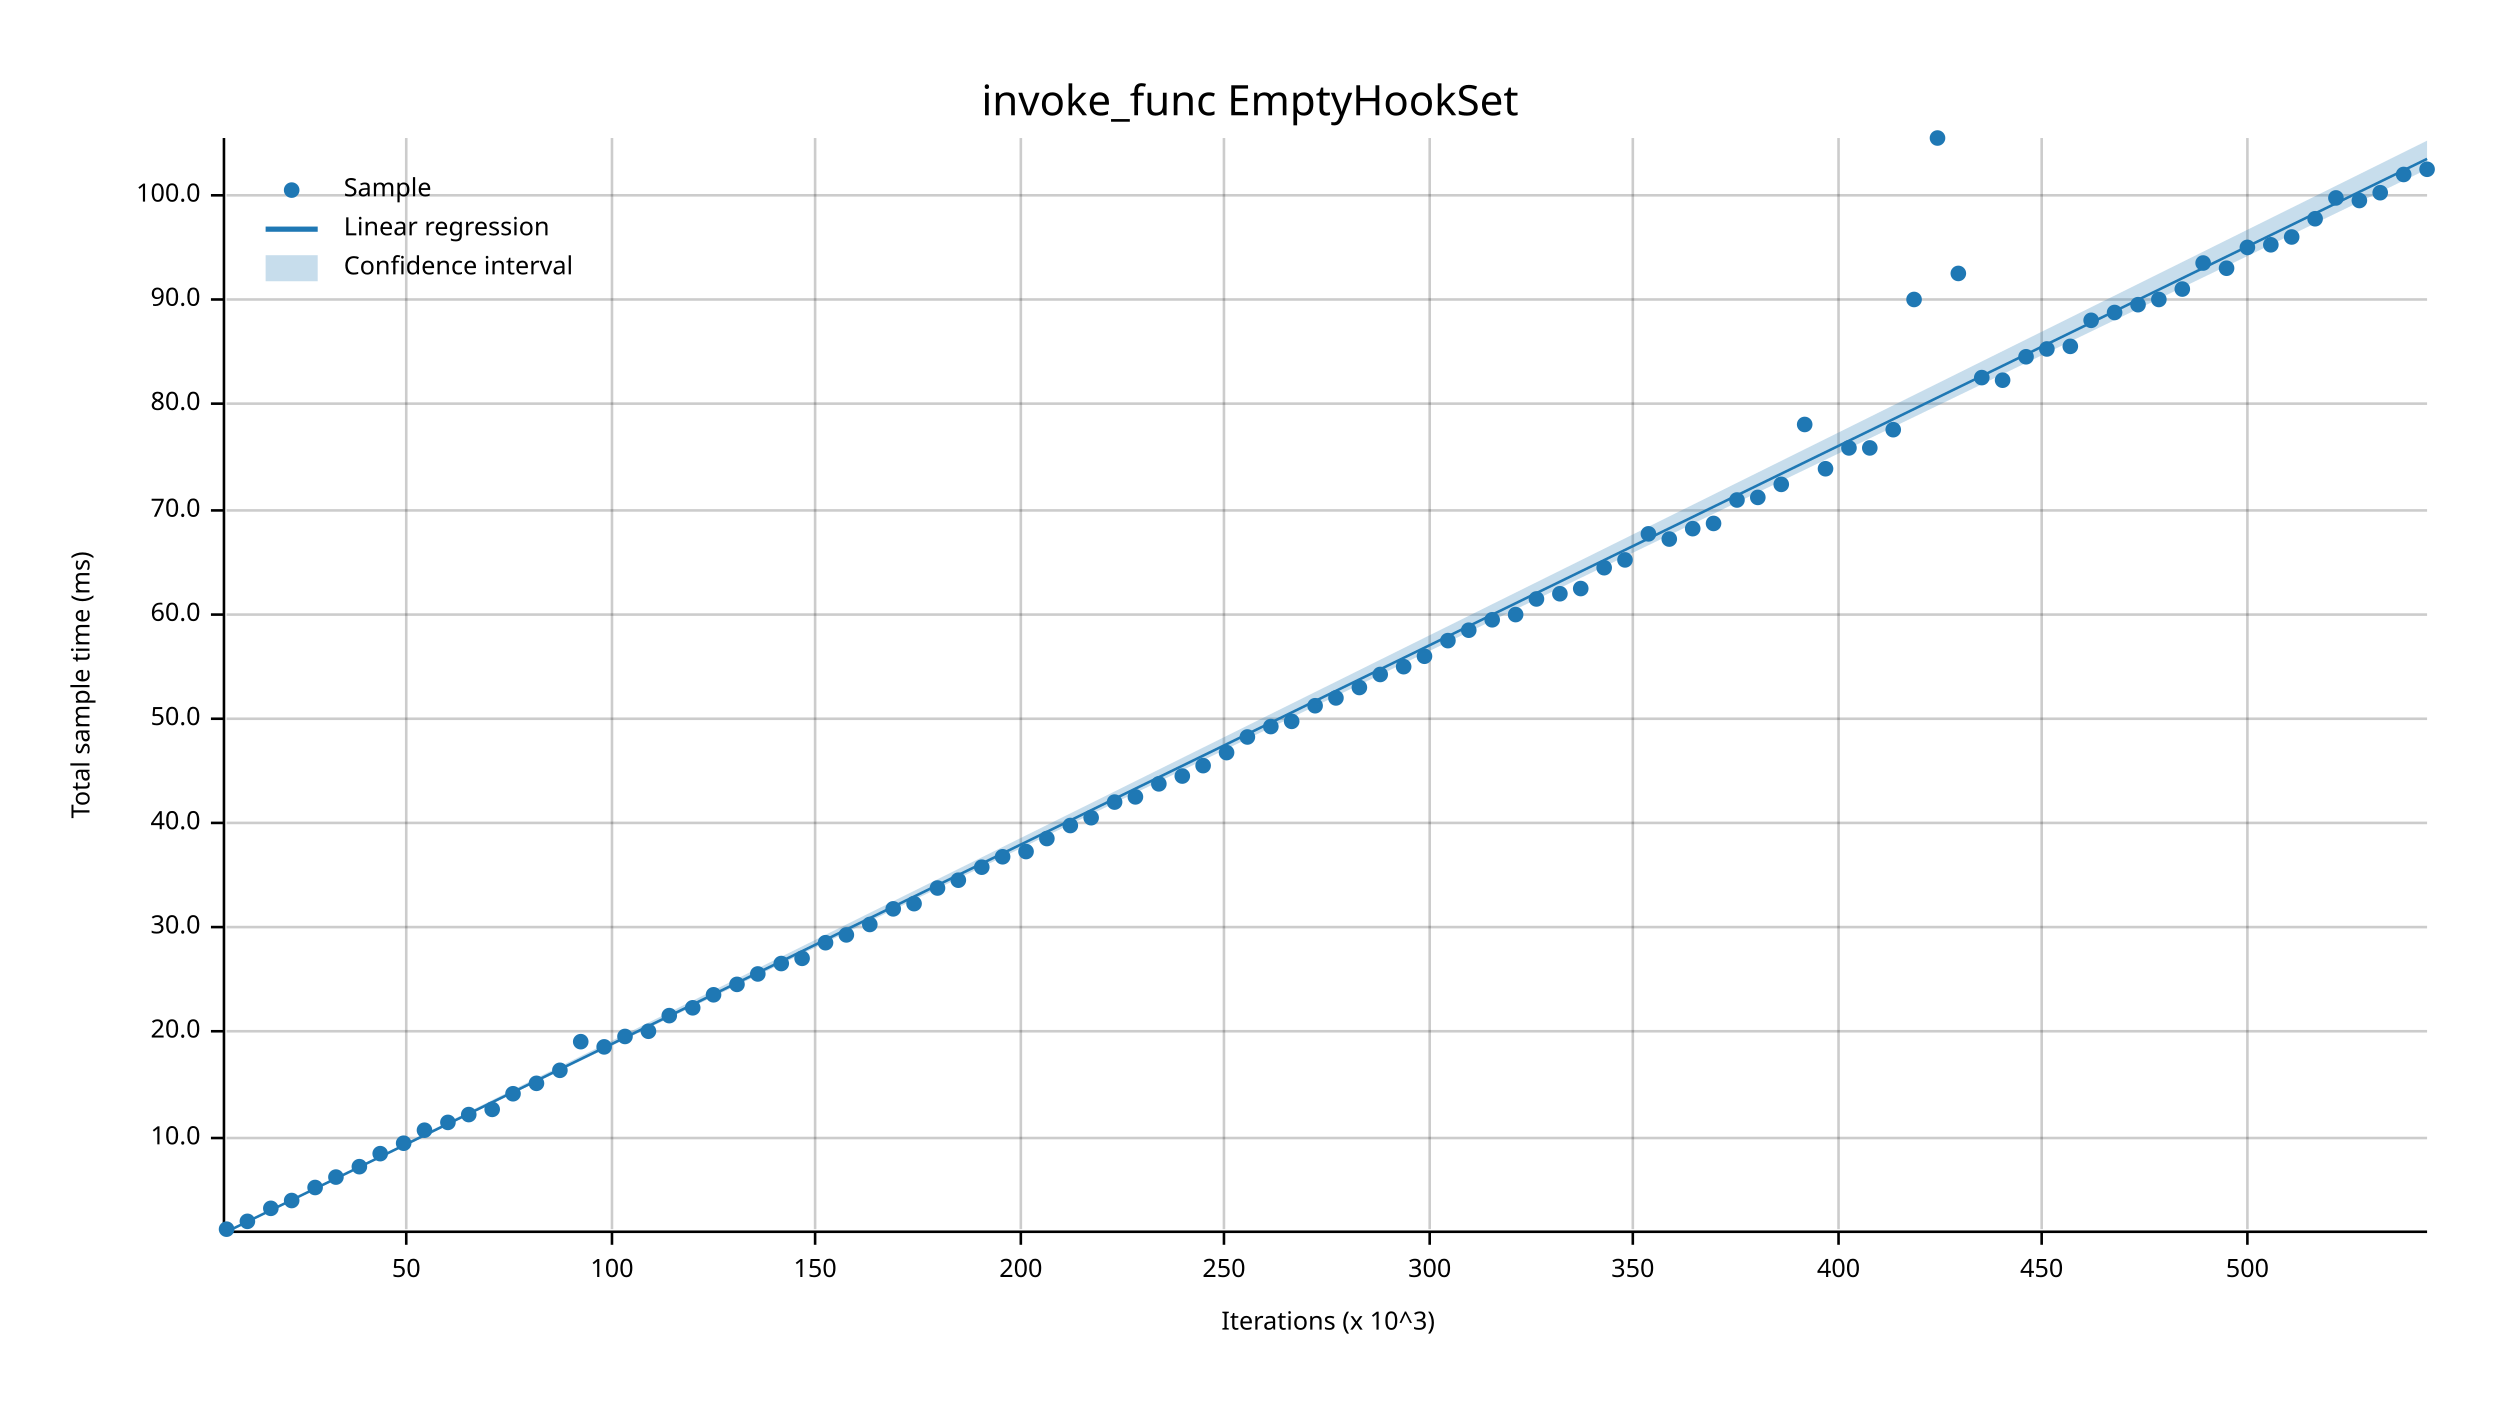
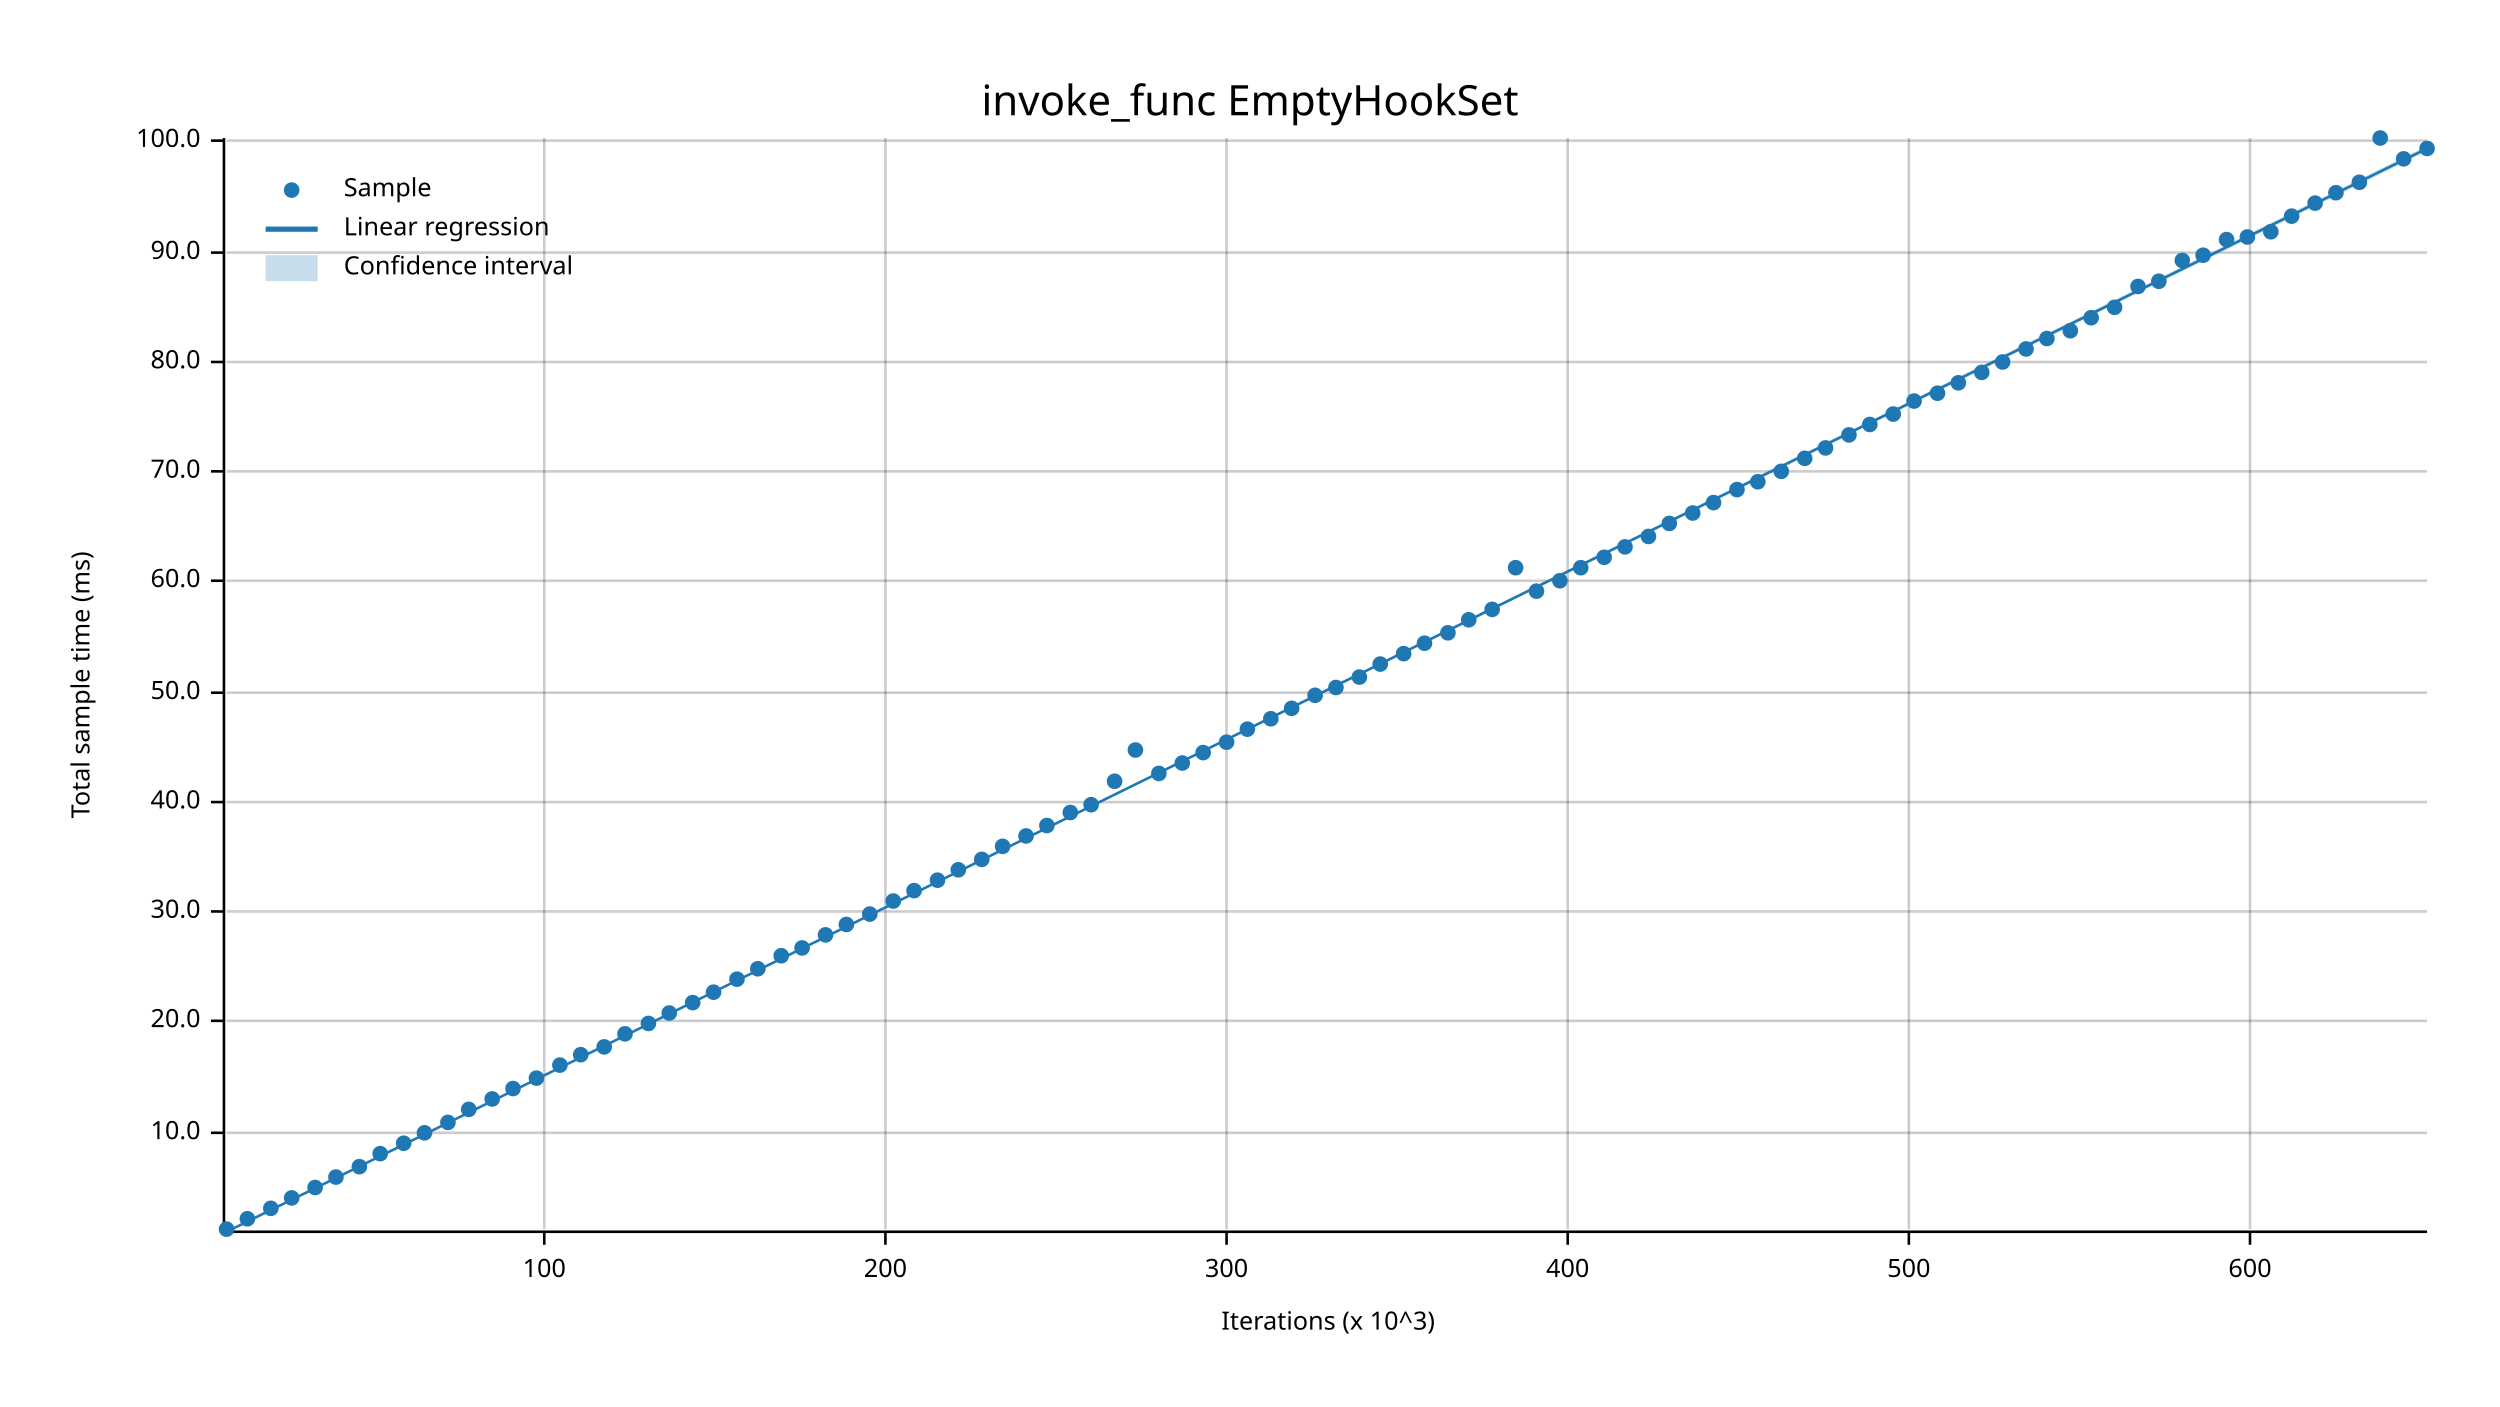
<svg xmlns="http://www.w3.org/2000/svg" width="960" height="540" viewBox="0 0 960 540">
  <text x="480" y="32" dy="0.76em" text-anchor="middle" font-family="sans-serif" font-size="16.129" opacity="1" fill="#000000">
invoke_func EmptyHookSet
</text>
  <text x="27" y="263" dy="0.76em" text-anchor="middle" font-family="sans-serif" font-size="9.677" opacity="1" fill="#000000" transform="rotate(270, 27, 263)">
Total sample time (ms)
</text>
  <text x="510" y="513" dy="-0.5ex" text-anchor="middle" font-family="sans-serif" font-size="9.677" opacity="1" fill="#000000">
Iterations (x 10^3)
</text>
-   <line opacity="0.2" stroke="#000000" stroke-width="1" x1="156" y1="472" x2="156" y2="53" />
-   <line opacity="0.2" stroke="#000000" stroke-width="1" x1="235" y1="472" x2="235" y2="53" />
-   <line opacity="0.2" stroke="#000000" stroke-width="1" x1="313" y1="472" x2="313" y2="53" />
-   <line opacity="0.2" stroke="#000000" stroke-width="1" x1="392" y1="472" x2="392" y2="53" />
-   <line opacity="0.2" stroke="#000000" stroke-width="1" x1="470" y1="472" x2="470" y2="53" />
-   <line opacity="0.2" stroke="#000000" stroke-width="1" x1="549" y1="472" x2="549" y2="53" />
-   <line opacity="0.2" stroke="#000000" stroke-width="1" x1="627" y1="472" x2="627" y2="53" />
-   <line opacity="0.2" stroke="#000000" stroke-width="1" x1="706" y1="472" x2="706" y2="53" />
-   <line opacity="0.2" stroke="#000000" stroke-width="1" x1="784" y1="472" x2="784" y2="53" />
-   <line opacity="0.2" stroke="#000000" stroke-width="1" x1="863" y1="472" x2="863" y2="53" />
-   <line opacity="0.2" stroke="#000000" stroke-width="1" x1="87" y1="437" x2="932" y2="437" />
-   <line opacity="0.2" stroke="#000000" stroke-width="1" x1="87" y1="396" x2="932" y2="396" />
-   <line opacity="0.2" stroke="#000000" stroke-width="1" x1="87" y1="356" x2="932" y2="356" />
-   <line opacity="0.2" stroke="#000000" stroke-width="1" x1="87" y1="316" x2="932" y2="316" />
-   <line opacity="0.2" stroke="#000000" stroke-width="1" x1="87" y1="276" x2="932" y2="276" />
-   <line opacity="0.2" stroke="#000000" stroke-width="1" x1="87" y1="236" x2="932" y2="236" />
-   <line opacity="0.2" stroke="#000000" stroke-width="1" x1="87" y1="196" x2="932" y2="196" />
-   <line opacity="0.2" stroke="#000000" stroke-width="1" x1="87" y1="155" x2="932" y2="155" />
-   <line opacity="0.2" stroke="#000000" stroke-width="1" x1="87" y1="115" x2="932" y2="115" />
-   <line opacity="0.2" stroke="#000000" stroke-width="1" x1="87" y1="75" x2="932" y2="75" />
+   <line opacity="0.2" stroke="#000000" stroke-width="1" x1="209" y1="472" x2="209" y2="53" />
+   <line opacity="0.2" stroke="#000000" stroke-width="1" x1="340" y1="472" x2="340" y2="53" />
+   <line opacity="0.2" stroke="#000000" stroke-width="1" x1="471" y1="472" x2="471" y2="53" />
+   <line opacity="0.2" stroke="#000000" stroke-width="1" x1="602" y1="472" x2="602" y2="53" />
+   <line opacity="0.2" stroke="#000000" stroke-width="1" x1="733" y1="472" x2="733" y2="53" />
+   <line opacity="0.2" stroke="#000000" stroke-width="1" x1="864" y1="472" x2="864" y2="53" />
+   <line opacity="0.2" stroke="#000000" stroke-width="1" x1="87" y1="435" x2="932" y2="435" />
+   <line opacity="0.2" stroke="#000000" stroke-width="1" x1="87" y1="392" x2="932" y2="392" />
+   <line opacity="0.2" stroke="#000000" stroke-width="1" x1="87" y1="350" x2="932" y2="350" />
+   <line opacity="0.2" stroke="#000000" stroke-width="1" x1="87" y1="308" x2="932" y2="308" />
+   <line opacity="0.2" stroke="#000000" stroke-width="1" x1="87" y1="266" x2="932" y2="266" />
+   <line opacity="0.2" stroke="#000000" stroke-width="1" x1="87" y1="223" x2="932" y2="223" />
+   <line opacity="0.2" stroke="#000000" stroke-width="1" x1="87" y1="181" x2="932" y2="181" />
+   <line opacity="0.2" stroke="#000000" stroke-width="1" x1="87" y1="139" x2="932" y2="139" />
+   <line opacity="0.2" stroke="#000000" stroke-width="1" x1="87" y1="97" x2="932" y2="97" />
+   <line opacity="0.2" stroke="#000000" stroke-width="1" x1="87" y1="54" x2="932" y2="54" />
  <polyline fill="none" opacity="1" stroke="#000000" stroke-width="1" points="86,53 86,472 " />
-   <text x="77" y="437" dy="0.5ex" text-anchor="end" font-family="sans-serif" font-size="9.677" opacity="1" fill="#000000">
+   <text x="77" y="435" dy="0.5ex" text-anchor="end" font-family="sans-serif" font-size="9.677" opacity="1" fill="#000000">
10.0
</text>
-   <polyline fill="none" opacity="1" stroke="#000000" stroke-width="1" points="81,437 86,437 " />
-   <text x="77" y="396" dy="0.5ex" text-anchor="end" font-family="sans-serif" font-size="9.677" opacity="1" fill="#000000">
+   <polyline fill="none" opacity="1" stroke="#000000" stroke-width="1" points="81,435 86,435 " />
+   <text x="77" y="392" dy="0.5ex" text-anchor="end" font-family="sans-serif" font-size="9.677" opacity="1" fill="#000000">
20.0
</text>
-   <polyline fill="none" opacity="1" stroke="#000000" stroke-width="1" points="81,396 86,396 " />
-   <text x="77" y="356" dy="0.5ex" text-anchor="end" font-family="sans-serif" font-size="9.677" opacity="1" fill="#000000">
+   <polyline fill="none" opacity="1" stroke="#000000" stroke-width="1" points="81,392 86,392 " />
+   <text x="77" y="350" dy="0.5ex" text-anchor="end" font-family="sans-serif" font-size="9.677" opacity="1" fill="#000000">
30.0
</text>
-   <polyline fill="none" opacity="1" stroke="#000000" stroke-width="1" points="81,356 86,356 " />
-   <text x="77" y="316" dy="0.5ex" text-anchor="end" font-family="sans-serif" font-size="9.677" opacity="1" fill="#000000">
+   <polyline fill="none" opacity="1" stroke="#000000" stroke-width="1" points="81,350 86,350 " />
+   <text x="77" y="308" dy="0.5ex" text-anchor="end" font-family="sans-serif" font-size="9.677" opacity="1" fill="#000000">
40.0
</text>
-   <polyline fill="none" opacity="1" stroke="#000000" stroke-width="1" points="81,316 86,316 " />
-   <text x="77" y="276" dy="0.5ex" text-anchor="end" font-family="sans-serif" font-size="9.677" opacity="1" fill="#000000">
+   <polyline fill="none" opacity="1" stroke="#000000" stroke-width="1" points="81,308 86,308 " />
+   <text x="77" y="266" dy="0.5ex" text-anchor="end" font-family="sans-serif" font-size="9.677" opacity="1" fill="#000000">
50.0
</text>
-   <polyline fill="none" opacity="1" stroke="#000000" stroke-width="1" points="81,276 86,276 " />
-   <text x="77" y="236" dy="0.5ex" text-anchor="end" font-family="sans-serif" font-size="9.677" opacity="1" fill="#000000">
+   <polyline fill="none" opacity="1" stroke="#000000" stroke-width="1" points="81,266 86,266 " />
+   <text x="77" y="223" dy="0.5ex" text-anchor="end" font-family="sans-serif" font-size="9.677" opacity="1" fill="#000000">
60.0
</text>
-   <polyline fill="none" opacity="1" stroke="#000000" stroke-width="1" points="81,236 86,236 " />
-   <text x="77" y="196" dy="0.5ex" text-anchor="end" font-family="sans-serif" font-size="9.677" opacity="1" fill="#000000">
+   <polyline fill="none" opacity="1" stroke="#000000" stroke-width="1" points="81,223 86,223 " />
+   <text x="77" y="181" dy="0.5ex" text-anchor="end" font-family="sans-serif" font-size="9.677" opacity="1" fill="#000000">
70.0
</text>
-   <polyline fill="none" opacity="1" stroke="#000000" stroke-width="1" points="81,196 86,196 " />
-   <text x="77" y="155" dy="0.5ex" text-anchor="end" font-family="sans-serif" font-size="9.677" opacity="1" fill="#000000">
+   <polyline fill="none" opacity="1" stroke="#000000" stroke-width="1" points="81,181 86,181 " />
+   <text x="77" y="139" dy="0.5ex" text-anchor="end" font-family="sans-serif" font-size="9.677" opacity="1" fill="#000000">
80.0
</text>
-   <polyline fill="none" opacity="1" stroke="#000000" stroke-width="1" points="81,155 86,155 " />
-   <text x="77" y="115" dy="0.5ex" text-anchor="end" font-family="sans-serif" font-size="9.677" opacity="1" fill="#000000">
+   <polyline fill="none" opacity="1" stroke="#000000" stroke-width="1" points="81,139 86,139 " />
+   <text x="77" y="97" dy="0.5ex" text-anchor="end" font-family="sans-serif" font-size="9.677" opacity="1" fill="#000000">
90.0
</text>
-   <polyline fill="none" opacity="1" stroke="#000000" stroke-width="1" points="81,115 86,115 " />
-   <text x="77" y="75" dy="0.5ex" text-anchor="end" font-family="sans-serif" font-size="9.677" opacity="1" fill="#000000">
+   <polyline fill="none" opacity="1" stroke="#000000" stroke-width="1" points="81,97 86,97 " />
+   <text x="77" y="54" dy="0.5ex" text-anchor="end" font-family="sans-serif" font-size="9.677" opacity="1" fill="#000000">
100.0
</text>
-   <polyline fill="none" opacity="1" stroke="#000000" stroke-width="1" points="81,75 86,75 " />
+   <polyline fill="none" opacity="1" stroke="#000000" stroke-width="1" points="81,54 86,54 " />
  <polyline fill="none" opacity="1" stroke="#000000" stroke-width="1" points="87,473 932,473 " />
-   <text x="156" y="483" dy="0.76em" text-anchor="middle" font-family="sans-serif" font-size="9.677" opacity="1" fill="#000000">
- 50
- </text>
-   <polyline fill="none" opacity="1" stroke="#000000" stroke-width="1" points="156,473 156,478 " />
-   <text x="235" y="483" dy="0.76em" text-anchor="middle" font-family="sans-serif" font-size="9.677" opacity="1" fill="#000000">
+   <text x="209" y="483" dy="0.76em" text-anchor="middle" font-family="sans-serif" font-size="9.677" opacity="1" fill="#000000">
100
</text>
-   <polyline fill="none" opacity="1" stroke="#000000" stroke-width="1" points="235,473 235,478 " />
-   <text x="313" y="483" dy="0.76em" text-anchor="middle" font-family="sans-serif" font-size="9.677" opacity="1" fill="#000000">
- 150
- </text>
-   <polyline fill="none" opacity="1" stroke="#000000" stroke-width="1" points="313,473 313,478 " />
-   <text x="392" y="483" dy="0.76em" text-anchor="middle" font-family="sans-serif" font-size="9.677" opacity="1" fill="#000000">
+   <polyline fill="none" opacity="1" stroke="#000000" stroke-width="1" points="209,473 209,478 " />
+   <text x="340" y="483" dy="0.76em" text-anchor="middle" font-family="sans-serif" font-size="9.677" opacity="1" fill="#000000">
200
</text>
-   <polyline fill="none" opacity="1" stroke="#000000" stroke-width="1" points="392,473 392,478 " />
-   <text x="470" y="483" dy="0.76em" text-anchor="middle" font-family="sans-serif" font-size="9.677" opacity="1" fill="#000000">
- 250
- </text>
-   <polyline fill="none" opacity="1" stroke="#000000" stroke-width="1" points="470,473 470,478 " />
-   <text x="549" y="483" dy="0.76em" text-anchor="middle" font-family="sans-serif" font-size="9.677" opacity="1" fill="#000000">
+   <polyline fill="none" opacity="1" stroke="#000000" stroke-width="1" points="340,473 340,478 " />
+   <text x="471" y="483" dy="0.76em" text-anchor="middle" font-family="sans-serif" font-size="9.677" opacity="1" fill="#000000">
300
</text>
-   <polyline fill="none" opacity="1" stroke="#000000" stroke-width="1" points="549,473 549,478 " />
-   <text x="627" y="483" dy="0.76em" text-anchor="middle" font-family="sans-serif" font-size="9.677" opacity="1" fill="#000000">
- 350
- </text>
-   <polyline fill="none" opacity="1" stroke="#000000" stroke-width="1" points="627,473 627,478 " />
-   <text x="706" y="483" dy="0.76em" text-anchor="middle" font-family="sans-serif" font-size="9.677" opacity="1" fill="#000000">
+   <polyline fill="none" opacity="1" stroke="#000000" stroke-width="1" points="471,473 471,478 " />
+   <text x="602" y="483" dy="0.76em" text-anchor="middle" font-family="sans-serif" font-size="9.677" opacity="1" fill="#000000">
400
</text>
-   <polyline fill="none" opacity="1" stroke="#000000" stroke-width="1" points="706,473 706,478 " />
-   <text x="784" y="483" dy="0.76em" text-anchor="middle" font-family="sans-serif" font-size="9.677" opacity="1" fill="#000000">
- 450
- </text>
-   <polyline fill="none" opacity="1" stroke="#000000" stroke-width="1" points="784,473 784,478 " />
-   <text x="863" y="483" dy="0.76em" text-anchor="middle" font-family="sans-serif" font-size="9.677" opacity="1" fill="#000000">
+   <polyline fill="none" opacity="1" stroke="#000000" stroke-width="1" points="602,473 602,478 " />
+   <text x="733" y="483" dy="0.76em" text-anchor="middle" font-family="sans-serif" font-size="9.677" opacity="1" fill="#000000">
500
</text>
-   <polyline fill="none" opacity="1" stroke="#000000" stroke-width="1" points="863,473 863,478 " />
+   <polyline fill="none" opacity="1" stroke="#000000" stroke-width="1" points="733,473 733,478 " />
+   <text x="864" y="483" dy="0.76em" text-anchor="middle" font-family="sans-serif" font-size="9.677" opacity="1" fill="#000000">
+ 600
+ </text>
+   <polyline fill="none" opacity="1" stroke="#000000" stroke-width="1" points="864,473 864,478 " />
  <circle cx="87" cy="472" r="3" opacity="1" fill="#1F78B4" stroke="none" stroke-width="1" />
-   <circle cx="95" cy="469" r="3" opacity="1" fill="#1F78B4" stroke="none" stroke-width="1" />
+   <circle cx="95" cy="468" r="3" opacity="1" fill="#1F78B4" stroke="none" stroke-width="1" />
  <circle cx="104" cy="464" r="3" opacity="1" fill="#1F78B4" stroke="none" stroke-width="1" />
-   <circle cx="112" cy="461" r="3" opacity="1" fill="#1F78B4" stroke="none" stroke-width="1" />
+   <circle cx="112" cy="460" r="3" opacity="1" fill="#1F78B4" stroke="none" stroke-width="1" />
  <circle cx="121" cy="456" r="3" opacity="1" fill="#1F78B4" stroke="none" stroke-width="1" />
  <circle cx="129" cy="452" r="3" opacity="1" fill="#1F78B4" stroke="none" stroke-width="1" />
  <circle cx="138" cy="448" r="3" opacity="1" fill="#1F78B4" stroke="none" stroke-width="1" />
  <circle cx="146" cy="443" r="3" opacity="1" fill="#1F78B4" stroke="none" stroke-width="1" />
  <circle cx="155" cy="439" r="3" opacity="1" fill="#1F78B4" stroke="none" stroke-width="1" />
-   <circle cx="163" cy="434" r="3" opacity="1" fill="#1F78B4" stroke="none" stroke-width="1" />
+   <circle cx="163" cy="435" r="3" opacity="1" fill="#1F78B4" stroke="none" stroke-width="1" />
  <circle cx="172" cy="431" r="3" opacity="1" fill="#1F78B4" stroke="none" stroke-width="1" />
-   <circle cx="180" cy="428" r="3" opacity="1" fill="#1F78B4" stroke="none" stroke-width="1" />
-   <circle cx="189" cy="426" r="3" opacity="1" fill="#1F78B4" stroke="none" stroke-width="1" />
-   <circle cx="197" cy="420" r="3" opacity="1" fill="#1F78B4" stroke="none" stroke-width="1" />
-   <circle cx="206" cy="416" r="3" opacity="1" fill="#1F78B4" stroke="none" stroke-width="1" />
-   <circle cx="215" cy="411" r="3" opacity="1" fill="#1F78B4" stroke="none" stroke-width="1" />
-   <circle cx="223" cy="400" r="3" opacity="1" fill="#1F78B4" stroke="none" stroke-width="1" />
+   <circle cx="180" cy="426" r="3" opacity="1" fill="#1F78B4" stroke="none" stroke-width="1" />
+   <circle cx="189" cy="422" r="3" opacity="1" fill="#1F78B4" stroke="none" stroke-width="1" />
+   <circle cx="197" cy="418" r="3" opacity="1" fill="#1F78B4" stroke="none" stroke-width="1" />
+   <circle cx="206" cy="414" r="3" opacity="1" fill="#1F78B4" stroke="none" stroke-width="1" />
+   <circle cx="215" cy="409" r="3" opacity="1" fill="#1F78B4" stroke="none" stroke-width="1" />
+   <circle cx="223" cy="405" r="3" opacity="1" fill="#1F78B4" stroke="none" stroke-width="1" />
  <circle cx="232" cy="402" r="3" opacity="1" fill="#1F78B4" stroke="none" stroke-width="1" />
-   <circle cx="240" cy="398" r="3" opacity="1" fill="#1F78B4" stroke="none" stroke-width="1" />
-   <circle cx="249" cy="396" r="3" opacity="1" fill="#1F78B4" stroke="none" stroke-width="1" />
-   <circle cx="257" cy="390" r="3" opacity="1" fill="#1F78B4" stroke="none" stroke-width="1" />
-   <circle cx="266" cy="387" r="3" opacity="1" fill="#1F78B4" stroke="none" stroke-width="1" />
-   <circle cx="274" cy="382" r="3" opacity="1" fill="#1F78B4" stroke="none" stroke-width="1" />
-   <circle cx="283" cy="378" r="3" opacity="1" fill="#1F78B4" stroke="none" stroke-width="1" />
-   <circle cx="291" cy="374" r="3" opacity="1" fill="#1F78B4" stroke="none" stroke-width="1" />
-   <circle cx="300" cy="370" r="3" opacity="1" fill="#1F78B4" stroke="none" stroke-width="1" />
-   <circle cx="308" cy="368" r="3" opacity="1" fill="#1F78B4" stroke="none" stroke-width="1" />
-   <circle cx="317" cy="362" r="3" opacity="1" fill="#1F78B4" stroke="none" stroke-width="1" />
-   <circle cx="325" cy="359" r="3" opacity="1" fill="#1F78B4" stroke="none" stroke-width="1" />
-   <circle cx="334" cy="355" r="3" opacity="1" fill="#1F78B4" stroke="none" stroke-width="1" />
-   <circle cx="343" cy="349" r="3" opacity="1" fill="#1F78B4" stroke="none" stroke-width="1" />
-   <circle cx="351" cy="347" r="3" opacity="1" fill="#1F78B4" stroke="none" stroke-width="1" />
-   <circle cx="360" cy="341" r="3" opacity="1" fill="#1F78B4" stroke="none" stroke-width="1" />
-   <circle cx="368" cy="338" r="3" opacity="1" fill="#1F78B4" stroke="none" stroke-width="1" />
-   <circle cx="377" cy="333" r="3" opacity="1" fill="#1F78B4" stroke="none" stroke-width="1" />
-   <circle cx="385" cy="329" r="3" opacity="1" fill="#1F78B4" stroke="none" stroke-width="1" />
-   <circle cx="394" cy="327" r="3" opacity="1" fill="#1F78B4" stroke="none" stroke-width="1" />
-   <circle cx="402" cy="322" r="3" opacity="1" fill="#1F78B4" stroke="none" stroke-width="1" />
-   <circle cx="411" cy="317" r="3" opacity="1" fill="#1F78B4" stroke="none" stroke-width="1" />
-   <circle cx="419" cy="314" r="3" opacity="1" fill="#1F78B4" stroke="none" stroke-width="1" />
-   <circle cx="428" cy="308" r="3" opacity="1" fill="#1F78B4" stroke="none" stroke-width="1" />
-   <circle cx="436" cy="306" r="3" opacity="1" fill="#1F78B4" stroke="none" stroke-width="1" />
-   <circle cx="445" cy="301" r="3" opacity="1" fill="#1F78B4" stroke="none" stroke-width="1" />
-   <circle cx="454" cy="298" r="3" opacity="1" fill="#1F78B4" stroke="none" stroke-width="1" />
-   <circle cx="462" cy="294" r="3" opacity="1" fill="#1F78B4" stroke="none" stroke-width="1" />
-   <circle cx="471" cy="289" r="3" opacity="1" fill="#1F78B4" stroke="none" stroke-width="1" />
-   <circle cx="479" cy="283" r="3" opacity="1" fill="#1F78B4" stroke="none" stroke-width="1" />
-   <circle cx="488" cy="279" r="3" opacity="1" fill="#1F78B4" stroke="none" stroke-width="1" />
-   <circle cx="496" cy="277" r="3" opacity="1" fill="#1F78B4" stroke="none" stroke-width="1" />
-   <circle cx="505" cy="271" r="3" opacity="1" fill="#1F78B4" stroke="none" stroke-width="1" />
-   <circle cx="513" cy="268" r="3" opacity="1" fill="#1F78B4" stroke="none" stroke-width="1" />
-   <circle cx="522" cy="264" r="3" opacity="1" fill="#1F78B4" stroke="none" stroke-width="1" />
-   <circle cx="530" cy="259" r="3" opacity="1" fill="#1F78B4" stroke="none" stroke-width="1" />
-   <circle cx="539" cy="256" r="3" opacity="1" fill="#1F78B4" stroke="none" stroke-width="1" />
-   <circle cx="547" cy="252" r="3" opacity="1" fill="#1F78B4" stroke="none" stroke-width="1" />
-   <circle cx="556" cy="246" r="3" opacity="1" fill="#1F78B4" stroke="none" stroke-width="1" />
-   <circle cx="564" cy="242" r="3" opacity="1" fill="#1F78B4" stroke="none" stroke-width="1" />
-   <circle cx="573" cy="238" r="3" opacity="1" fill="#1F78B4" stroke="none" stroke-width="1" />
-   <circle cx="582" cy="236" r="3" opacity="1" fill="#1F78B4" stroke="none" stroke-width="1" />
-   <circle cx="590" cy="230" r="3" opacity="1" fill="#1F78B4" stroke="none" stroke-width="1" />
-   <circle cx="599" cy="228" r="3" opacity="1" fill="#1F78B4" stroke="none" stroke-width="1" />
-   <circle cx="607" cy="226" r="3" opacity="1" fill="#1F78B4" stroke="none" stroke-width="1" />
-   <circle cx="616" cy="218" r="3" opacity="1" fill="#1F78B4" stroke="none" stroke-width="1" />
-   <circle cx="624" cy="215" r="3" opacity="1" fill="#1F78B4" stroke="none" stroke-width="1" />
-   <circle cx="633" cy="205" r="3" opacity="1" fill="#1F78B4" stroke="none" stroke-width="1" />
-   <circle cx="641" cy="207" r="3" opacity="1" fill="#1F78B4" stroke="none" stroke-width="1" />
-   <circle cx="650" cy="203" r="3" opacity="1" fill="#1F78B4" stroke="none" stroke-width="1" />
-   <circle cx="658" cy="201" r="3" opacity="1" fill="#1F78B4" stroke="none" stroke-width="1" />
-   <circle cx="667" cy="192" r="3" opacity="1" fill="#1F78B4" stroke="none" stroke-width="1" />
-   <circle cx="675" cy="191" r="3" opacity="1" fill="#1F78B4" stroke="none" stroke-width="1" />
-   <circle cx="684" cy="186" r="3" opacity="1" fill="#1F78B4" stroke="none" stroke-width="1" />
-   <circle cx="693" cy="163" r="3" opacity="1" fill="#1F78B4" stroke="none" stroke-width="1" />
-   <circle cx="701" cy="180" r="3" opacity="1" fill="#1F78B4" stroke="none" stroke-width="1" />
-   <circle cx="710" cy="172" r="3" opacity="1" fill="#1F78B4" stroke="none" stroke-width="1" />
-   <circle cx="718" cy="172" r="3" opacity="1" fill="#1F78B4" stroke="none" stroke-width="1" />
-   <circle cx="727" cy="165" r="3" opacity="1" fill="#1F78B4" stroke="none" stroke-width="1" />
-   <circle cx="735" cy="115" r="3" opacity="1" fill="#1F78B4" stroke="none" stroke-width="1" />
-   <circle cx="744" cy="53" r="3" opacity="1" fill="#1F78B4" stroke="none" stroke-width="1" />
-   <circle cx="752" cy="105" r="3" opacity="1" fill="#1F78B4" stroke="none" stroke-width="1" />
-   <circle cx="761" cy="145" r="3" opacity="1" fill="#1F78B4" stroke="none" stroke-width="1" />
-   <circle cx="769" cy="146" r="3" opacity="1" fill="#1F78B4" stroke="none" stroke-width="1" />
-   <circle cx="778" cy="137" r="3" opacity="1" fill="#1F78B4" stroke="none" stroke-width="1" />
-   <circle cx="786" cy="134" r="3" opacity="1" fill="#1F78B4" stroke="none" stroke-width="1" />
-   <circle cx="795" cy="133" r="3" opacity="1" fill="#1F78B4" stroke="none" stroke-width="1" />
-   <circle cx="803" cy="123" r="3" opacity="1" fill="#1F78B4" stroke="none" stroke-width="1" />
-   <circle cx="812" cy="120" r="3" opacity="1" fill="#1F78B4" stroke="none" stroke-width="1" />
-   <circle cx="821" cy="117" r="3" opacity="1" fill="#1F78B4" stroke="none" stroke-width="1" />
-   <circle cx="829" cy="115" r="3" opacity="1" fill="#1F78B4" stroke="none" stroke-width="1" />
-   <circle cx="838" cy="111" r="3" opacity="1" fill="#1F78B4" stroke="none" stroke-width="1" />
-   <circle cx="846" cy="101" r="3" opacity="1" fill="#1F78B4" stroke="none" stroke-width="1" />
-   <circle cx="855" cy="103" r="3" opacity="1" fill="#1F78B4" stroke="none" stroke-width="1" />
-   <circle cx="863" cy="95" r="3" opacity="1" fill="#1F78B4" stroke="none" stroke-width="1" />
-   <circle cx="872" cy="94" r="3" opacity="1" fill="#1F78B4" stroke="none" stroke-width="1" />
-   <circle cx="880" cy="91" r="3" opacity="1" fill="#1F78B4" stroke="none" stroke-width="1" />
-   <circle cx="889" cy="84" r="3" opacity="1" fill="#1F78B4" stroke="none" stroke-width="1" />
-   <circle cx="897" cy="76" r="3" opacity="1" fill="#1F78B4" stroke="none" stroke-width="1" />
-   <circle cx="906" cy="77" r="3" opacity="1" fill="#1F78B4" stroke="none" stroke-width="1" />
-   <circle cx="914" cy="74" r="3" opacity="1" fill="#1F78B4" stroke="none" stroke-width="1" />
-   <circle cx="923" cy="67" r="3" opacity="1" fill="#1F78B4" stroke="none" stroke-width="1" />
-   <circle cx="932" cy="65" r="3" opacity="1" fill="#1F78B4" stroke="none" stroke-width="1" />
-   <polyline fill="none" opacity="1" stroke="#1F78B4" stroke-width="1" points="87,473 932,61 " />
-   <polygon opacity="0.25" fill="#1F78B4" points="87,473 932,65 932,54 " />
+   <circle cx="240" cy="397" r="3" opacity="1" fill="#1F78B4" stroke="none" stroke-width="1" />
+   <circle cx="249" cy="393" r="3" opacity="1" fill="#1F78B4" stroke="none" stroke-width="1" />
+   <circle cx="257" cy="389" r="3" opacity="1" fill="#1F78B4" stroke="none" stroke-width="1" />
+   <circle cx="266" cy="385" r="3" opacity="1" fill="#1F78B4" stroke="none" stroke-width="1" />
+   <circle cx="274" cy="381" r="3" opacity="1" fill="#1F78B4" stroke="none" stroke-width="1" />
+   <circle cx="283" cy="376" r="3" opacity="1" fill="#1F78B4" stroke="none" stroke-width="1" />
+   <circle cx="291" cy="372" r="3" opacity="1" fill="#1F78B4" stroke="none" stroke-width="1" />
+   <circle cx="300" cy="367" r="3" opacity="1" fill="#1F78B4" stroke="none" stroke-width="1" />
+   <circle cx="308" cy="364" r="3" opacity="1" fill="#1F78B4" stroke="none" stroke-width="1" />
+   <circle cx="317" cy="359" r="3" opacity="1" fill="#1F78B4" stroke="none" stroke-width="1" />
+   <circle cx="325" cy="355" r="3" opacity="1" fill="#1F78B4" stroke="none" stroke-width="1" />
+   <circle cx="334" cy="351" r="3" opacity="1" fill="#1F78B4" stroke="none" stroke-width="1" />
+   <circle cx="343" cy="346" r="3" opacity="1" fill="#1F78B4" stroke="none" stroke-width="1" />
+   <circle cx="351" cy="342" r="3" opacity="1" fill="#1F78B4" stroke="none" stroke-width="1" />
+   <circle cx="360" cy="338" r="3" opacity="1" fill="#1F78B4" stroke="none" stroke-width="1" />
+   <circle cx="368" cy="334" r="3" opacity="1" fill="#1F78B4" stroke="none" stroke-width="1" />
+   <circle cx="377" cy="330" r="3" opacity="1" fill="#1F78B4" stroke="none" stroke-width="1" />
+   <circle cx="385" cy="325" r="3" opacity="1" fill="#1F78B4" stroke="none" stroke-width="1" />
+   <circle cx="394" cy="321" r="3" opacity="1" fill="#1F78B4" stroke="none" stroke-width="1" />
+   <circle cx="402" cy="317" r="3" opacity="1" fill="#1F78B4" stroke="none" stroke-width="1" />
+   <circle cx="411" cy="312" r="3" opacity="1" fill="#1F78B4" stroke="none" stroke-width="1" />
+   <circle cx="419" cy="309" r="3" opacity="1" fill="#1F78B4" stroke="none" stroke-width="1" />
+   <circle cx="428" cy="300" r="3" opacity="1" fill="#1F78B4" stroke="none" stroke-width="1" />
+   <circle cx="436" cy="288" r="3" opacity="1" fill="#1F78B4" stroke="none" stroke-width="1" />
+   <circle cx="445" cy="297" r="3" opacity="1" fill="#1F78B4" stroke="none" stroke-width="1" />
+   <circle cx="454" cy="293" r="3" opacity="1" fill="#1F78B4" stroke="none" stroke-width="1" />
+   <circle cx="462" cy="289" r="3" opacity="1" fill="#1F78B4" stroke="none" stroke-width="1" />
+   <circle cx="471" cy="285" r="3" opacity="1" fill="#1F78B4" stroke="none" stroke-width="1" />
+   <circle cx="479" cy="280" r="3" opacity="1" fill="#1F78B4" stroke="none" stroke-width="1" />
+   <circle cx="488" cy="276" r="3" opacity="1" fill="#1F78B4" stroke="none" stroke-width="1" />
+   <circle cx="496" cy="272" r="3" opacity="1" fill="#1F78B4" stroke="none" stroke-width="1" />
+   <circle cx="505" cy="267" r="3" opacity="1" fill="#1F78B4" stroke="none" stroke-width="1" />
+   <circle cx="513" cy="264" r="3" opacity="1" fill="#1F78B4" stroke="none" stroke-width="1" />
+   <circle cx="522" cy="260" r="3" opacity="1" fill="#1F78B4" stroke="none" stroke-width="1" />
+   <circle cx="530" cy="255" r="3" opacity="1" fill="#1F78B4" stroke="none" stroke-width="1" />
+   <circle cx="539" cy="251" r="3" opacity="1" fill="#1F78B4" stroke="none" stroke-width="1" />
+   <circle cx="547" cy="247" r="3" opacity="1" fill="#1F78B4" stroke="none" stroke-width="1" />
+   <circle cx="556" cy="243" r="3" opacity="1" fill="#1F78B4" stroke="none" stroke-width="1" />
+   <circle cx="564" cy="238" r="3" opacity="1" fill="#1F78B4" stroke="none" stroke-width="1" />
+   <circle cx="573" cy="234" r="3" opacity="1" fill="#1F78B4" stroke="none" stroke-width="1" />
+   <circle cx="582" cy="218" r="3" opacity="1" fill="#1F78B4" stroke="none" stroke-width="1" />
+   <circle cx="590" cy="227" r="3" opacity="1" fill="#1F78B4" stroke="none" stroke-width="1" />
+   <circle cx="599" cy="223" r="3" opacity="1" fill="#1F78B4" stroke="none" stroke-width="1" />
+   <circle cx="607" cy="218" r="3" opacity="1" fill="#1F78B4" stroke="none" stroke-width="1" />
+   <circle cx="616" cy="214" r="3" opacity="1" fill="#1F78B4" stroke="none" stroke-width="1" />
+   <circle cx="624" cy="210" r="3" opacity="1" fill="#1F78B4" stroke="none" stroke-width="1" />
+   <circle cx="633" cy="206" r="3" opacity="1" fill="#1F78B4" stroke="none" stroke-width="1" />
+   <circle cx="641" cy="201" r="3" opacity="1" fill="#1F78B4" stroke="none" stroke-width="1" />
+   <circle cx="650" cy="197" r="3" opacity="1" fill="#1F78B4" stroke="none" stroke-width="1" />
+   <circle cx="658" cy="193" r="3" opacity="1" fill="#1F78B4" stroke="none" stroke-width="1" />
+   <circle cx="667" cy="188" r="3" opacity="1" fill="#1F78B4" stroke="none" stroke-width="1" />
+   <circle cx="675" cy="185" r="3" opacity="1" fill="#1F78B4" stroke="none" stroke-width="1" />
+   <circle cx="684" cy="181" r="3" opacity="1" fill="#1F78B4" stroke="none" stroke-width="1" />
+   <circle cx="693" cy="176" r="3" opacity="1" fill="#1F78B4" stroke="none" stroke-width="1" />
+   <circle cx="701" cy="172" r="3" opacity="1" fill="#1F78B4" stroke="none" stroke-width="1" />
+   <circle cx="710" cy="167" r="3" opacity="1" fill="#1F78B4" stroke="none" stroke-width="1" />
+   <circle cx="718" cy="163" r="3" opacity="1" fill="#1F78B4" stroke="none" stroke-width="1" />
+   <circle cx="727" cy="159" r="3" opacity="1" fill="#1F78B4" stroke="none" stroke-width="1" />
+   <circle cx="735" cy="154" r="3" opacity="1" fill="#1F78B4" stroke="none" stroke-width="1" />
+   <circle cx="744" cy="151" r="3" opacity="1" fill="#1F78B4" stroke="none" stroke-width="1" />
+   <circle cx="752" cy="147" r="3" opacity="1" fill="#1F78B4" stroke="none" stroke-width="1" />
+   <circle cx="761" cy="143" r="3" opacity="1" fill="#1F78B4" stroke="none" stroke-width="1" />
+   <circle cx="769" cy="139" r="3" opacity="1" fill="#1F78B4" stroke="none" stroke-width="1" />
+   <circle cx="778" cy="134" r="3" opacity="1" fill="#1F78B4" stroke="none" stroke-width="1" />
+   <circle cx="786" cy="130" r="3" opacity="1" fill="#1F78B4" stroke="none" stroke-width="1" />
+   <circle cx="795" cy="127" r="3" opacity="1" fill="#1F78B4" stroke="none" stroke-width="1" />
+   <circle cx="803" cy="122" r="3" opacity="1" fill="#1F78B4" stroke="none" stroke-width="1" />
+   <circle cx="812" cy="118" r="3" opacity="1" fill="#1F78B4" stroke="none" stroke-width="1" />
+   <circle cx="821" cy="110" r="3" opacity="1" fill="#1F78B4" stroke="none" stroke-width="1" />
+   <circle cx="829" cy="108" r="3" opacity="1" fill="#1F78B4" stroke="none" stroke-width="1" />
+   <circle cx="838" cy="100" r="3" opacity="1" fill="#1F78B4" stroke="none" stroke-width="1" />
+   <circle cx="846" cy="98" r="3" opacity="1" fill="#1F78B4" stroke="none" stroke-width="1" />
+   <circle cx="855" cy="92" r="3" opacity="1" fill="#1F78B4" stroke="none" stroke-width="1" />
+   <circle cx="863" cy="91" r="3" opacity="1" fill="#1F78B4" stroke="none" stroke-width="1" />
+   <circle cx="872" cy="89" r="3" opacity="1" fill="#1F78B4" stroke="none" stroke-width="1" />
+   <circle cx="880" cy="83" r="3" opacity="1" fill="#1F78B4" stroke="none" stroke-width="1" />
+   <circle cx="889" cy="78" r="3" opacity="1" fill="#1F78B4" stroke="none" stroke-width="1" />
+   <circle cx="897" cy="74" r="3" opacity="1" fill="#1F78B4" stroke="none" stroke-width="1" />
+   <circle cx="906" cy="70" r="3" opacity="1" fill="#1F78B4" stroke="none" stroke-width="1" />
+   <circle cx="914" cy="53" r="3" opacity="1" fill="#1F78B4" stroke="none" stroke-width="1" />
+   <circle cx="923" cy="61" r="3" opacity="1" fill="#1F78B4" stroke="none" stroke-width="1" />
+   <circle cx="932" cy="57" r="3" opacity="1" fill="#1F78B4" stroke="none" stroke-width="1" />
+   <polyline fill="none" opacity="1" stroke="#1F78B4" stroke-width="1" points="87,473 932,57 " />
+   <polygon opacity="0.25" fill="#1F78B4" points="87,473 932,58 932,56 " />
  <text x="132" y="68" dy="0.76em" text-anchor="start" font-family="sans-serif" font-size="9.677" opacity="1" fill="#000000">
Sample
</text>
  <text x="132" y="83" dy="0.76em" text-anchor="start" font-family="sans-serif" font-size="9.677" opacity="1" fill="#000000">
Linear regression
</text>
  <text x="132" y="98" dy="0.76em" text-anchor="start" font-family="sans-serif" font-size="9.677" opacity="1" fill="#000000">
Confidence interval
</text>
  <circle cx="112" cy="73" r="3" opacity="1" fill="#1F78B4" stroke="none" stroke-width="1" />
  <polyline fill="none" opacity="1" stroke="#1F78B4" stroke-width="2" points="102,88 122,88 " />
  <rect x="102" y="98" width="20" height="10" opacity="0.25" fill="#1F78B4" stroke="none" />
</svg>
